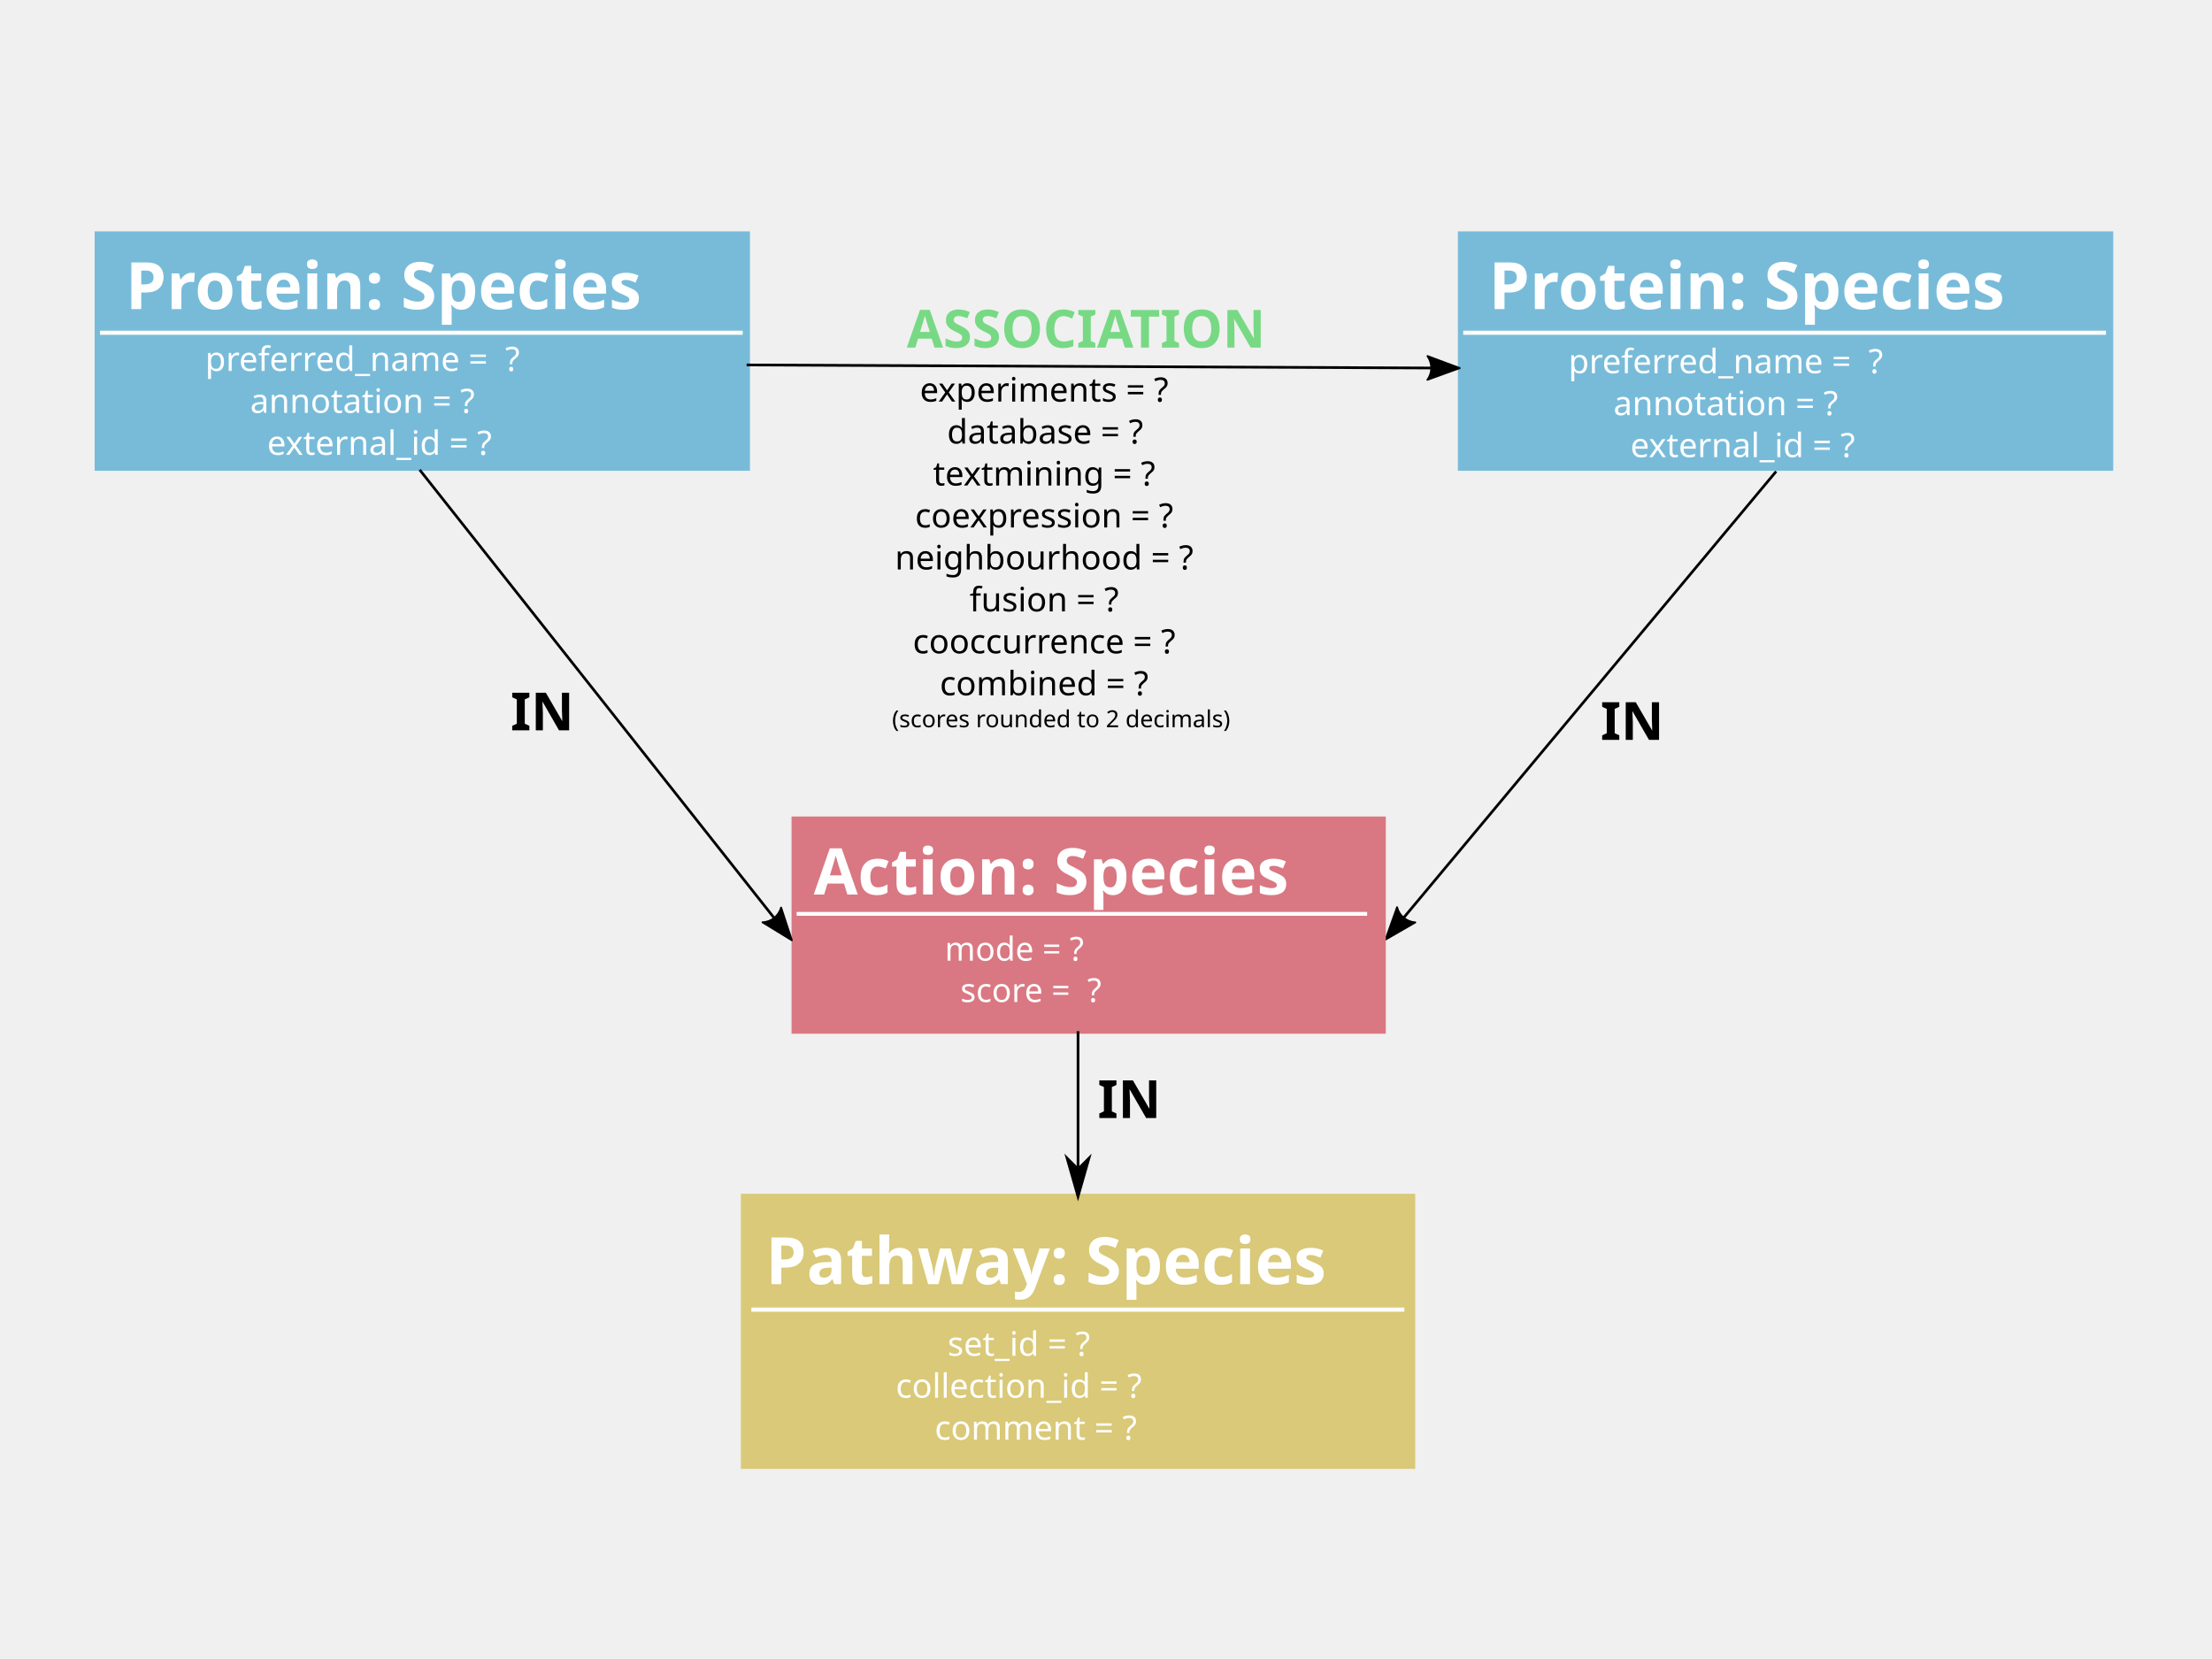
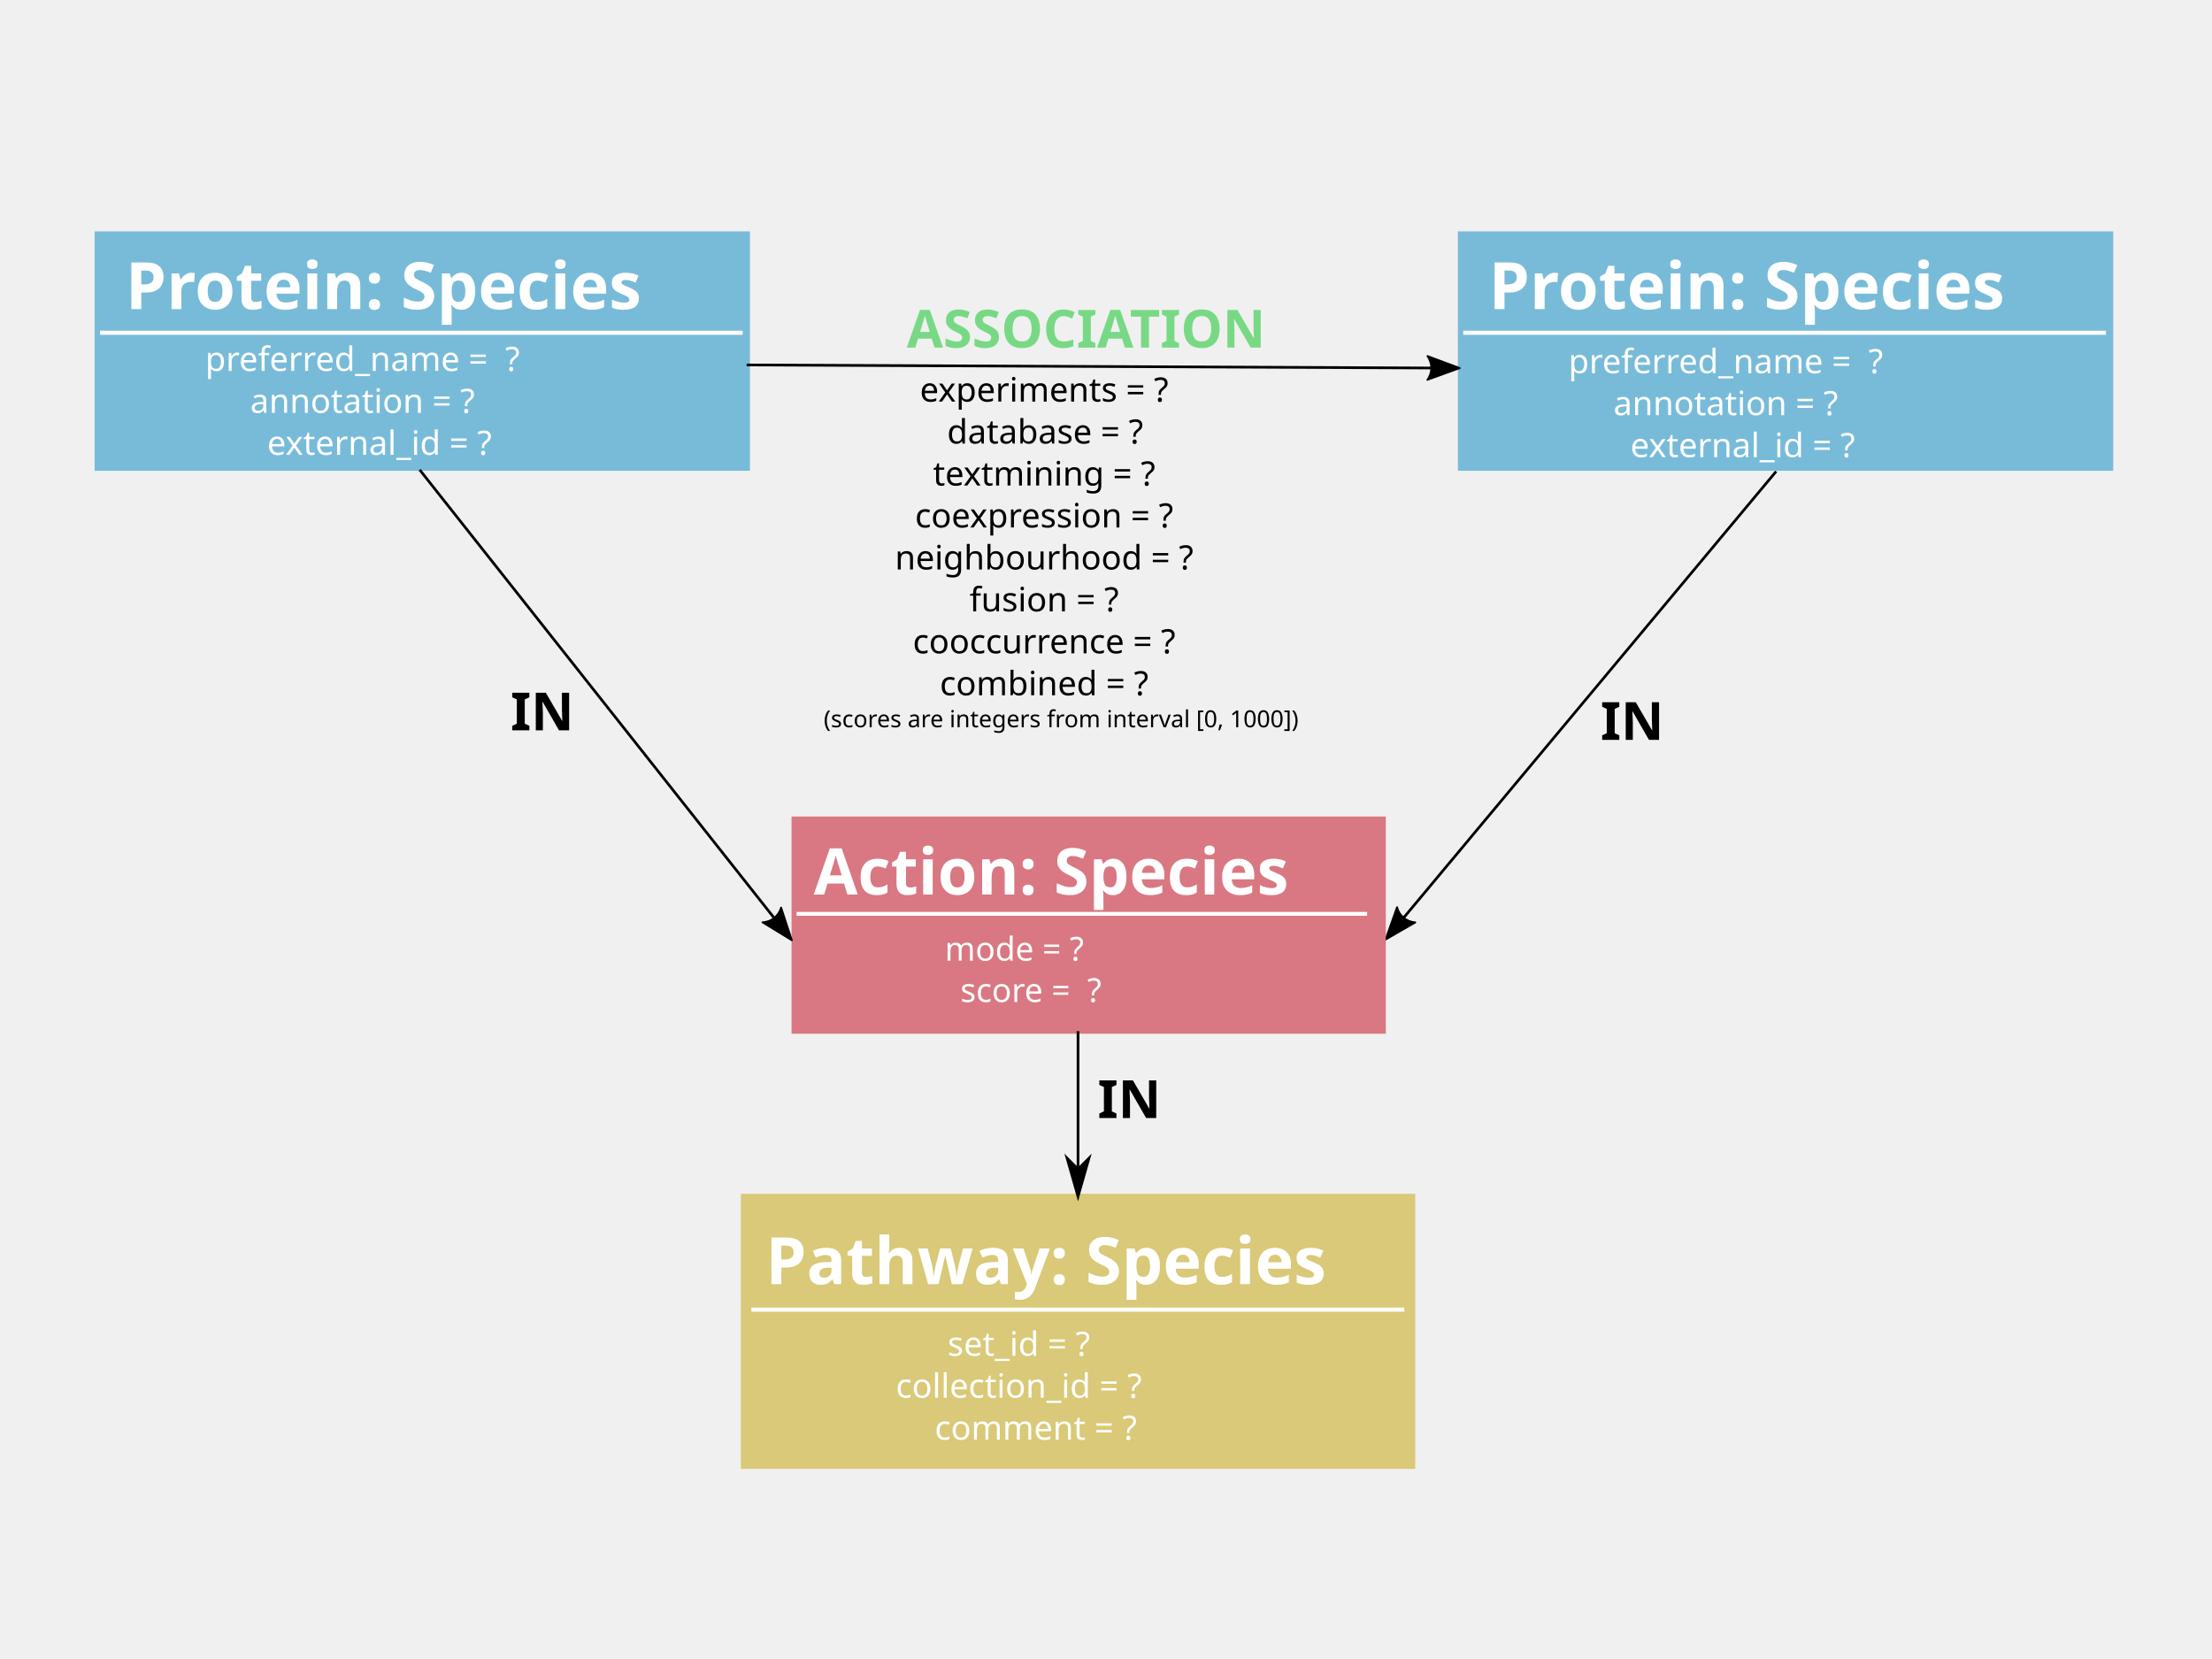
<svg xmlns="http://www.w3.org/2000/svg" width="640" height="480" viewBox="0 0 640 480" id="svg2" version="1.1">
  <defs id="defs4">
    <marker orient="auto" refY="0" refX="0" id="marker6189" style="overflow:visible">
      <path id="path6191" d="M 0,0 5,-5 -12.5,0 5,5 0,0 Z" style="fill:#000000;fill-opacity:1;fill-rule:evenodd;stroke:#000000;stroke-width:1pt;stroke-opacity:1" transform="matrix(-0.8,0,0,-0.8,-10,0)" />
    </marker>
    <marker orient="auto" refY="0" refX="0" id="marker6117" style="overflow:visible">
      <path id="path6119" d="M 0,0 5,-5 -12.5,0 5,5 0,0 Z" style="fill:#000000;fill-opacity:1;fill-rule:evenodd;stroke:#000000;stroke-width:1pt;stroke-opacity:1" transform="matrix(-0.8,0,0,-0.8,-10,0)" />
    </marker>
    <marker orient="auto" refY="0" refX="0" id="Arrow1Mstart" style="overflow:visible">
      <path id="path4219" d="M 0,0 5,-5 -12.5,0 5,5 0,0 Z" style="fill:#000000;fill-opacity:1;fill-rule:evenodd;stroke:#000000;stroke-width:1pt;stroke-opacity:1" transform="matrix(0.4,0,0,0.4,4,0)" />
    </marker>
    <marker orient="auto" refY="0" refX="0" id="Arrow1Lend" style="overflow:visible">
      <path id="path4216" d="M 0,0 5,-5 -12.5,0 5,5 0,0 Z" style="fill:#000000;fill-opacity:1;fill-rule:evenodd;stroke:#000000;stroke-width:1pt;stroke-opacity:1" transform="matrix(-0.8,0,0,-0.8,-10,0)" />
    </marker>
    <marker style="overflow:visible" id="marker5431" refX="0" refY="0" orient="auto">
      <path transform="matrix(-1.1,0,0,-1.1,-1.1,0)" d="M 8.719,4.034 -2.207,0.016 8.719,-4.002 c -1.745,2.372 -1.735,5.617 -6e-7,8.035 z" style="fill:#000000;fill-opacity:1;fill-rule:evenodd;stroke:#000000;stroke-width:0.625;stroke-linejoin:round;stroke-opacity:1" id="path5433" />
    </marker>
    <marker orient="auto" refY="0" refX="0" id="Arrow2Lstart" style="overflow:visible">
      <path id="path4231" style="fill:#000000;fill-opacity:1;fill-rule:evenodd;stroke:#000000;stroke-width:0.625;stroke-linejoin:round;stroke-opacity:1" d="M 8.719,4.034 -2.207,0.016 8.719,-4.002 c -1.745,2.372 -1.735,5.617 -6e-7,8.035 z" transform="matrix(1.1,0,0,1.1,1.1,0)" />
    </marker>
    <marker orient="auto" refY="0" refX="0" id="marker4569" style="overflow:visible">
      <path id="path4571" style="fill:#000000;fill-opacity:1;fill-rule:evenodd;stroke:#000000;stroke-width:0.625;stroke-linejoin:round;stroke-opacity:1" d="M 8.719,4.034 -2.207,0.016 8.719,-4.002 c -1.745,2.372 -1.735,5.617 -6e-7,8.035 z" transform="matrix(-1.1,0,0,-1.1,-1.1,0)" />
    </marker>
    <marker orient="auto" refY="0" refX="0" id="Arrow2Lend" style="overflow:visible">
      <path id="path4234" style="fill:#000000;fill-opacity:1;fill-rule:evenodd;stroke:#000000;stroke-width:0.625;stroke-linejoin:round;stroke-opacity:1" d="M 8.719,4.034 -2.207,0.016 8.719,-4.002 c -1.745,2.372 -1.735,5.617 -6e-7,8.035 z" transform="matrix(-1.1,0,0,-1.1,-1.1,0)" />
    </marker>
  </defs>
  <g id="layer1" transform="translate(0,-572.3622)">
    <text xml:space="preserve" style="font-style:normal;font-weight:normal;font-size:18.907px;line-height:125%;font-family:sans-serif;letter-spacing:0px;word-spacing:0px;fill:#ffffff;fill-opacity:1;stroke:none;stroke-width:1px;stroke-linecap:butt;stroke-linejoin:miter;stroke-opacity:1" x="476.193" y="679.68" id="text6267">
      <tspan style="font-size:9.711px;text-align:center;text-anchor:middle" x="476.193" y="679.68" id="tspan6269">label =</tspan>
      <tspan id="tspan6271" style="font-size:9.711px;text-align:center;text-anchor:middle" x="476.193" y="691.819">name =</tspan>
      <tspan style="font-size:9.711px;text-align:center;text-anchor:middle" x="476.193" y="703.958" id="tspan6273">ensembl_id =</tspan>
    </text>
    <text id="text4183" y="667.249" x="437.063" style="font-style:normal;font-weight:normal;font-size:18.907px;line-height:125%;font-family:sans-serif;letter-spacing:0px;word-spacing:0px;fill:#ffffff;fill-opacity:1;stroke:none;stroke-width:1px;stroke-linecap:butt;stroke-linejoin:miter;stroke-opacity:1" xml:space="preserve">
      <tspan id="tspan4185" y="667.249" x="437.063" style="font-style:normal;font-variant:normal;font-weight:bold;font-stretch:normal;font-family:sans-serif;-inkscape-font-specification:'sans-serif Bold';fill:#ffffff;fill-opacity:1;stroke:none;stroke-opacity:1">Protein:Species</tspan>
    </text>
    <text id="text4183-3" y="672.93" x="262.347" style="font-style:normal;font-weight:normal;font-size:15.239px;line-height:125%;font-family:sans-serif;letter-spacing:0px;word-spacing:0px;fill:#78d985;fill-opacity:1;stroke:none;stroke-width:1px;stroke-linecap:butt;stroke-linejoin:miter;stroke-opacity:1" xml:space="preserve">
      <tspan id="tspan4185-6" y="672.93" x="262.347" style="font-style:normal;font-variant:normal;font-weight:bold;font-stretch:normal;font-family:sans-serif;-inkscape-font-specification:'sans-serif Bold';fill:#78d985;fill-opacity:1">ASSOCIATION</tspan>
    </text>
    <text id="text4201" y="688.558" x="319.317" style="font-style:normal;font-weight:normal;font-size:18.907px;line-height:125%;font-family:sans-serif;letter-spacing:0px;word-spacing:0px;fill:#000000;fill-opacity:1;stroke:none;stroke-width:1px;stroke-linecap:butt;stroke-linejoin:miter;stroke-opacity:1" xml:space="preserve">
      <tspan y="688.558" x="319.317" style="font-size:9.711px;text-align:center;text-anchor:middle;fill:#000000" id="tspan4205">experiments = ?</tspan>
      <tspan y="700.697" x="320.862" style="font-size:9.711px;text-align:center;text-anchor:middle;fill:#000000" id="tspan4535">database = ? </tspan>
      <tspan y="712.836" x="319.317" style="font-size:9.711px;text-align:center;text-anchor:middle;fill:#000000" id="tspan4537">textmining = ?</tspan>
      <tspan y="724.975" x="319.317" style="font-size:9.711px;text-align:center;text-anchor:middle;fill:#000000" id="tspan4539">coexpression = ?</tspan>
      <tspan y="737.114" x="319.317" style="font-size:9.711px;text-align:center;text-anchor:middle;fill:#000000" id="tspan4541">neighbourhood = ?</tspan>
      <tspan y="749.253" x="319.317" style="font-size:9.711px;text-align:center;text-anchor:middle;fill:#000000" id="tspan4543">fusion = ?</tspan>
      <tspan y="761.392" x="319.317" style="font-size:9.711px;text-align:center;text-anchor:middle;fill:#000000" id="tspan4545">cooccurrence = ?</tspan>
      <tspan y="773.531" x="319.317" style="font-size:9.711px;text-align:center;text-anchor:middle;fill:#000000" id="tspan4547">combined = ?</tspan>
-       <tspan y="782.784" x="319.317" style="font-size:6.816px;text-align:center;text-anchor:middle;fill:#000000" id="tspan4305">(scores rounded to 2 decimals)</tspan>
+       <tspan y="782.784" x="319.317" style="font-size:6.816px;text-align:center;text-anchor:middle;fill:#000000" id="tspan4305">(scores are integers from interval [0, 1000])</tspan>
    </text>
    <text xml:space="preserve" style="font-style:normal;font-weight:normal;font-size:15.239px;line-height:125%;font-family:sans-serif;letter-spacing:0px;word-spacing:0px;fill:#000000;fill-opacity:1;stroke:none;stroke-width:1px;stroke-linecap:butt;stroke-linejoin:miter;stroke-opacity:1" x="147.723" y="783.668" id="text6175">
      <tspan style="font-style:normal;font-variant:normal;font-weight:bold;font-stretch:normal;font-family:sans-serif;-inkscape-font-specification:'sans-serif Bold'" x="147.723" y="783.668" id="tspan6177">IN</tspan>
    </text>
    <text xml:space="preserve" style="font-style:normal;font-weight:normal;font-size:15.239px;line-height:125%;font-family:sans-serif;letter-spacing:0px;word-spacing:0px;fill:#000000;fill-opacity:1;stroke:none;stroke-width:1px;stroke-linecap:butt;stroke-linejoin:miter;stroke-opacity:1" x="317.586" y="895.838" id="text6257">
      <tspan style="font-style:normal;font-variant:normal;font-weight:bold;font-stretch:normal;font-family:sans-serif;-inkscape-font-specification:'sans-serif Bold'" x="317.586" y="895.838" id="tspan6259">IN</tspan>
    </text>
    <path style="fill:none;fill-rule:evenodd;stroke:#000000;stroke-width:0.777px;stroke-linecap:butt;stroke-linejoin:miter;stroke-opacity:1;marker-end:url(#marker5431)" d="M 513.895,708.75 401.518,843.415" id="path5429" />
    <text id="text4244" y="786.422" x="463.076" style="font-style:normal;font-weight:normal;font-size:15.239px;line-height:125%;font-family:sans-serif;letter-spacing:0px;word-spacing:0px;fill:#000000;fill-opacity:1;stroke:none;stroke-width:1px;stroke-linecap:butt;stroke-linejoin:miter;stroke-opacity:1" xml:space="preserve">
      <tspan id="tspan4246" y="786.422" x="463.076" style="font-style:normal;font-variant:normal;font-weight:bold;font-stretch:normal;font-family:sans-serif;-inkscape-font-specification:'sans-serif Bold'">IN</tspan>
    </text>
    <rect style="fill:#78bbd9;fill-opacity:1;stroke:none;stroke-width:5;stroke-miterlimit:4;stroke-dasharray:none;stroke-opacity:1" id="rect4136" width="189.607" height="69.268" x="27.38" y="639.301" />
    <text xml:space="preserve" style="font-style:normal;font-weight:normal;font-size:18.907px;line-height:125%;font-family:sans-serif;letter-spacing:0px;word-spacing:0px;fill:#ffffff;fill-opacity:1;stroke:none;stroke-width:1px;stroke-linecap:butt;stroke-linejoin:miter;stroke-opacity:1" x="36.303" y="661.796" id="text4138">
      <tspan style="font-style:normal;font-variant:normal;font-weight:bold;font-stretch:normal;font-family:sans-serif;-inkscape-font-specification:'sans-serif Bold';fill:#ffffff;fill-opacity:1;stroke:none;stroke-opacity:1" x="36.303" y="661.796" id="tspan4142">Protein: Species</tspan>
    </text>
    <text id="text4146" y="679.68" x="122.083" style="font-style:normal;font-weight:normal;font-size:18.907px;line-height:125%;font-family:sans-serif;letter-spacing:0px;word-spacing:0px;fill:#ffffff;fill-opacity:1;stroke:none;stroke-width:1px;stroke-linecap:butt;stroke-linejoin:miter;stroke-opacity:1" xml:space="preserve">
      <tspan id="tspan4148" y="679.68" x="122.083" style="font-size:9.711px;text-align:center;text-anchor:middle">preferred_name =  ?</tspan>
      <tspan y="691.819" x="122.083" style="font-size:9.711px;text-align:center;text-anchor:middle" id="tspan4150">annotation = ?</tspan>
      <tspan id="tspan6265" y="703.958" x="122.083" style="font-size:9.711px;text-align:center;text-anchor:middle">external_id = ?</tspan>
    </text>
    <path style="fill:none;fill-rule:evenodd;stroke:#ffffff;stroke-width:1.187px;stroke-linecap:butt;stroke-linejoin:miter;stroke-opacity:1" d="m 28.935,668.633 185.947,0" id="path3400" />
    <g id="g5072" transform="matrix(0.9088292,0,0,0.9088292,10.75873,77.56472)">
      <rect style="fill:#d97882;fill-opacity:1;stroke:none;stroke-width:5;stroke-miterlimit:4;stroke-dasharray:none;stroke-opacity:1" id="rect4551" width="189.186" height="69.146" x="240.155" y="804.378" />
      <text transform="scale(0.9952311,1.004792)" xml:space="preserve" style="font-style:normal;font-weight:normal;font-size:20.402px;line-height:125%;font-family:sans-serif;letter-spacing:0px;word-spacing:0px;fill:#ffffff;fill-opacity:1;stroke:none;stroke-width:1px;stroke-linecap:butt;stroke-linejoin:miter;stroke-opacity:1" x="248.407" y="825.252" id="text4553">
        <tspan x="248.407" y="825.252" id="tspan4555" style="font-style:normal;font-variant:normal;font-weight:bold;font-stretch:normal;font-family:sans-serif;-inkscape-font-specification:'sans-serif Bold'">Action: Species</tspan>
      </text>
      <text transform="scale(0.9952311,1.004792)" id="text4557" y="846.209" x="336.437" style="font-style:normal;font-weight:normal;font-size:20.402px;line-height:125%;font-family:sans-serif;letter-spacing:0px;word-spacing:0px;fill:#ffffff;fill-opacity:1;stroke:none;stroke-width:1px;stroke-linecap:butt;stroke-linejoin:miter;stroke-opacity:1" xml:space="preserve">
        <tspan y="846.209" x="336.437" style="font-size:10.479px;text-align:center;text-anchor:middle" id="tspan4561">mode = ?</tspan>
        <tspan y="859.308" x="336.437" style="font-size:10.479px;text-align:center;text-anchor:middle" id="tspan4565">score =  ?</tspan>
      </text>
      <path id="path3400-6" d="m 241.777,835.362 181.619,0" style="fill:none;fill-rule:evenodd;stroke:#ffffff;stroke-width:1.23px;stroke-linecap:butt;stroke-linejoin:miter;stroke-opacity:1" />
    </g>
    <rect style="fill:#d9c978;fill-opacity:1;stroke:none;stroke-width:5;stroke-miterlimit:4;stroke-dasharray:none;stroke-opacity:1" id="rect4677" width="195.115" height="79.6" x="214.349" y="917.757" />
    <text xml:space="preserve" style="font-style:normal;font-weight:normal;font-size:18.907px;line-height:125%;font-family:sans-serif;letter-spacing:0px;word-spacing:0px;fill:#ffffff;fill-opacity:1;stroke:none;stroke-width:1px;stroke-linecap:butt;stroke-linejoin:miter;stroke-opacity:1" x="221.496" y="943.907" id="text4679">
      <tspan style="font-style:normal;font-variant:normal;font-weight:bold;font-stretch:normal;font-family:sans-serif;-inkscape-font-specification:'sans-serif Bold'" x="221.496" y="943.907" id="tspan4681">Pathway: Species</tspan>
    </text>
    <text id="text4683" y="964.634" x="311.985" style="font-style:normal;font-weight:normal;font-size:18.907px;line-height:125%;font-family:sans-serif;letter-spacing:0px;word-spacing:0px;fill:#ffffff;fill-opacity:1;stroke:none;stroke-width:1px;stroke-linecap:butt;stroke-linejoin:miter;stroke-opacity:1" xml:space="preserve">
      <tspan y="964.634" x="311.985" style="font-size:9.711px;text-align:center;text-anchor:middle" id="tspan4685">set_id = ?</tspan>
      <tspan y="976.773" x="311.985" style="font-size:9.711px;text-align:center;text-anchor:middle" id="tspan4267">collection_id = ?</tspan>
      <tspan y="988.912" x="311.985" style="font-size:9.711px;text-align:center;text-anchor:middle" id="tspan4687">comment = ?</tspan>
    </text>
    <path style="fill:none;fill-rule:evenodd;stroke:#ffffff;stroke-width:1.196px;stroke-linecap:butt;stroke-linejoin:miter;stroke-opacity:1" d="m 217.39,951.279 188.93,0" id="path3400-7" />
    <path id="path4567" d="M 121.426,708.291 228.45,843.607" style="fill:none;fill-rule:evenodd;stroke:#000000;stroke-width:0.777px;stroke-linecap:butt;stroke-linejoin:miter;stroke-opacity:1;marker-end:url(#marker4569)" />
    <rect y="639.301" x="421.812" height="69.268" width="189.607" id="rect4265" style="fill:#78bbd9;fill-opacity:1;stroke:none;stroke-width:5;stroke-miterlimit:4;stroke-dasharray:none;stroke-opacity:1" />
    <text id="text4267" y="661.796" x="430.735" style="font-style:normal;font-weight:normal;font-size:18.907px;line-height:125%;font-family:sans-serif;letter-spacing:0px;word-spacing:0px;fill:#ffffff;fill-opacity:1;stroke:none;stroke-width:1px;stroke-linecap:butt;stroke-linejoin:miter;stroke-opacity:1" xml:space="preserve">
      <tspan id="tspan4269" y="661.796" x="430.735" style="font-style:normal;font-variant:normal;font-weight:bold;font-stretch:normal;font-family:sans-serif;-inkscape-font-specification:'sans-serif Bold';fill:#ffffff;fill-opacity:1;stroke:none;stroke-opacity:1">Protein: Species</tspan>
    </text>
    <path id="path4279" d="m 423.367,668.633 185.947,0" style="fill:none;fill-rule:evenodd;stroke:#ffffff;stroke-width:1.187px;stroke-linecap:butt;stroke-linejoin:miter;stroke-opacity:1" />
    <path style="fill:none;fill-rule:evenodd;stroke:#000000;stroke-width:0.777px;stroke-linecap:butt;stroke-linejoin:miter;stroke-opacity:1;marker-end:url(#Arrow2Lend)" d="m 216.022,677.952 205.289,0.918" id="path4207" />
    <path style="fill:none;fill-rule:evenodd;stroke:#000000;stroke-width:0.777px;stroke-linecap:butt;stroke-linejoin:miter;stroke-opacity:1;marker-end:url(#Arrow1Lend)" d="m 311.906,870.72 0,47.723" id="path6019" />
    <text xml:space="preserve" style="font-style:normal;font-weight:normal;font-size:18.907px;line-height:125%;font-family:sans-serif;letter-spacing:0px;word-spacing:0px;fill:#ffffff;fill-opacity:1;stroke:none;stroke-width:1px;stroke-linecap:butt;stroke-linejoin:miter;stroke-opacity:1" x="516.515" y="680.347" id="text4146-3">
      <tspan style="font-size:9.711px;text-align:center;text-anchor:middle" x="516.515" y="680.347" id="tspan4148-6">preferred_name =  ?</tspan>
      <tspan id="tspan4150-7" style="font-size:9.711px;text-align:center;text-anchor:middle" x="516.515" y="692.486">annotation = ?</tspan>
      <tspan style="font-size:9.711px;text-align:center;text-anchor:middle" x="516.515" y="704.625" id="tspan6265-5">external_id = ?</tspan>
    </text>
  </g>
</svg>
